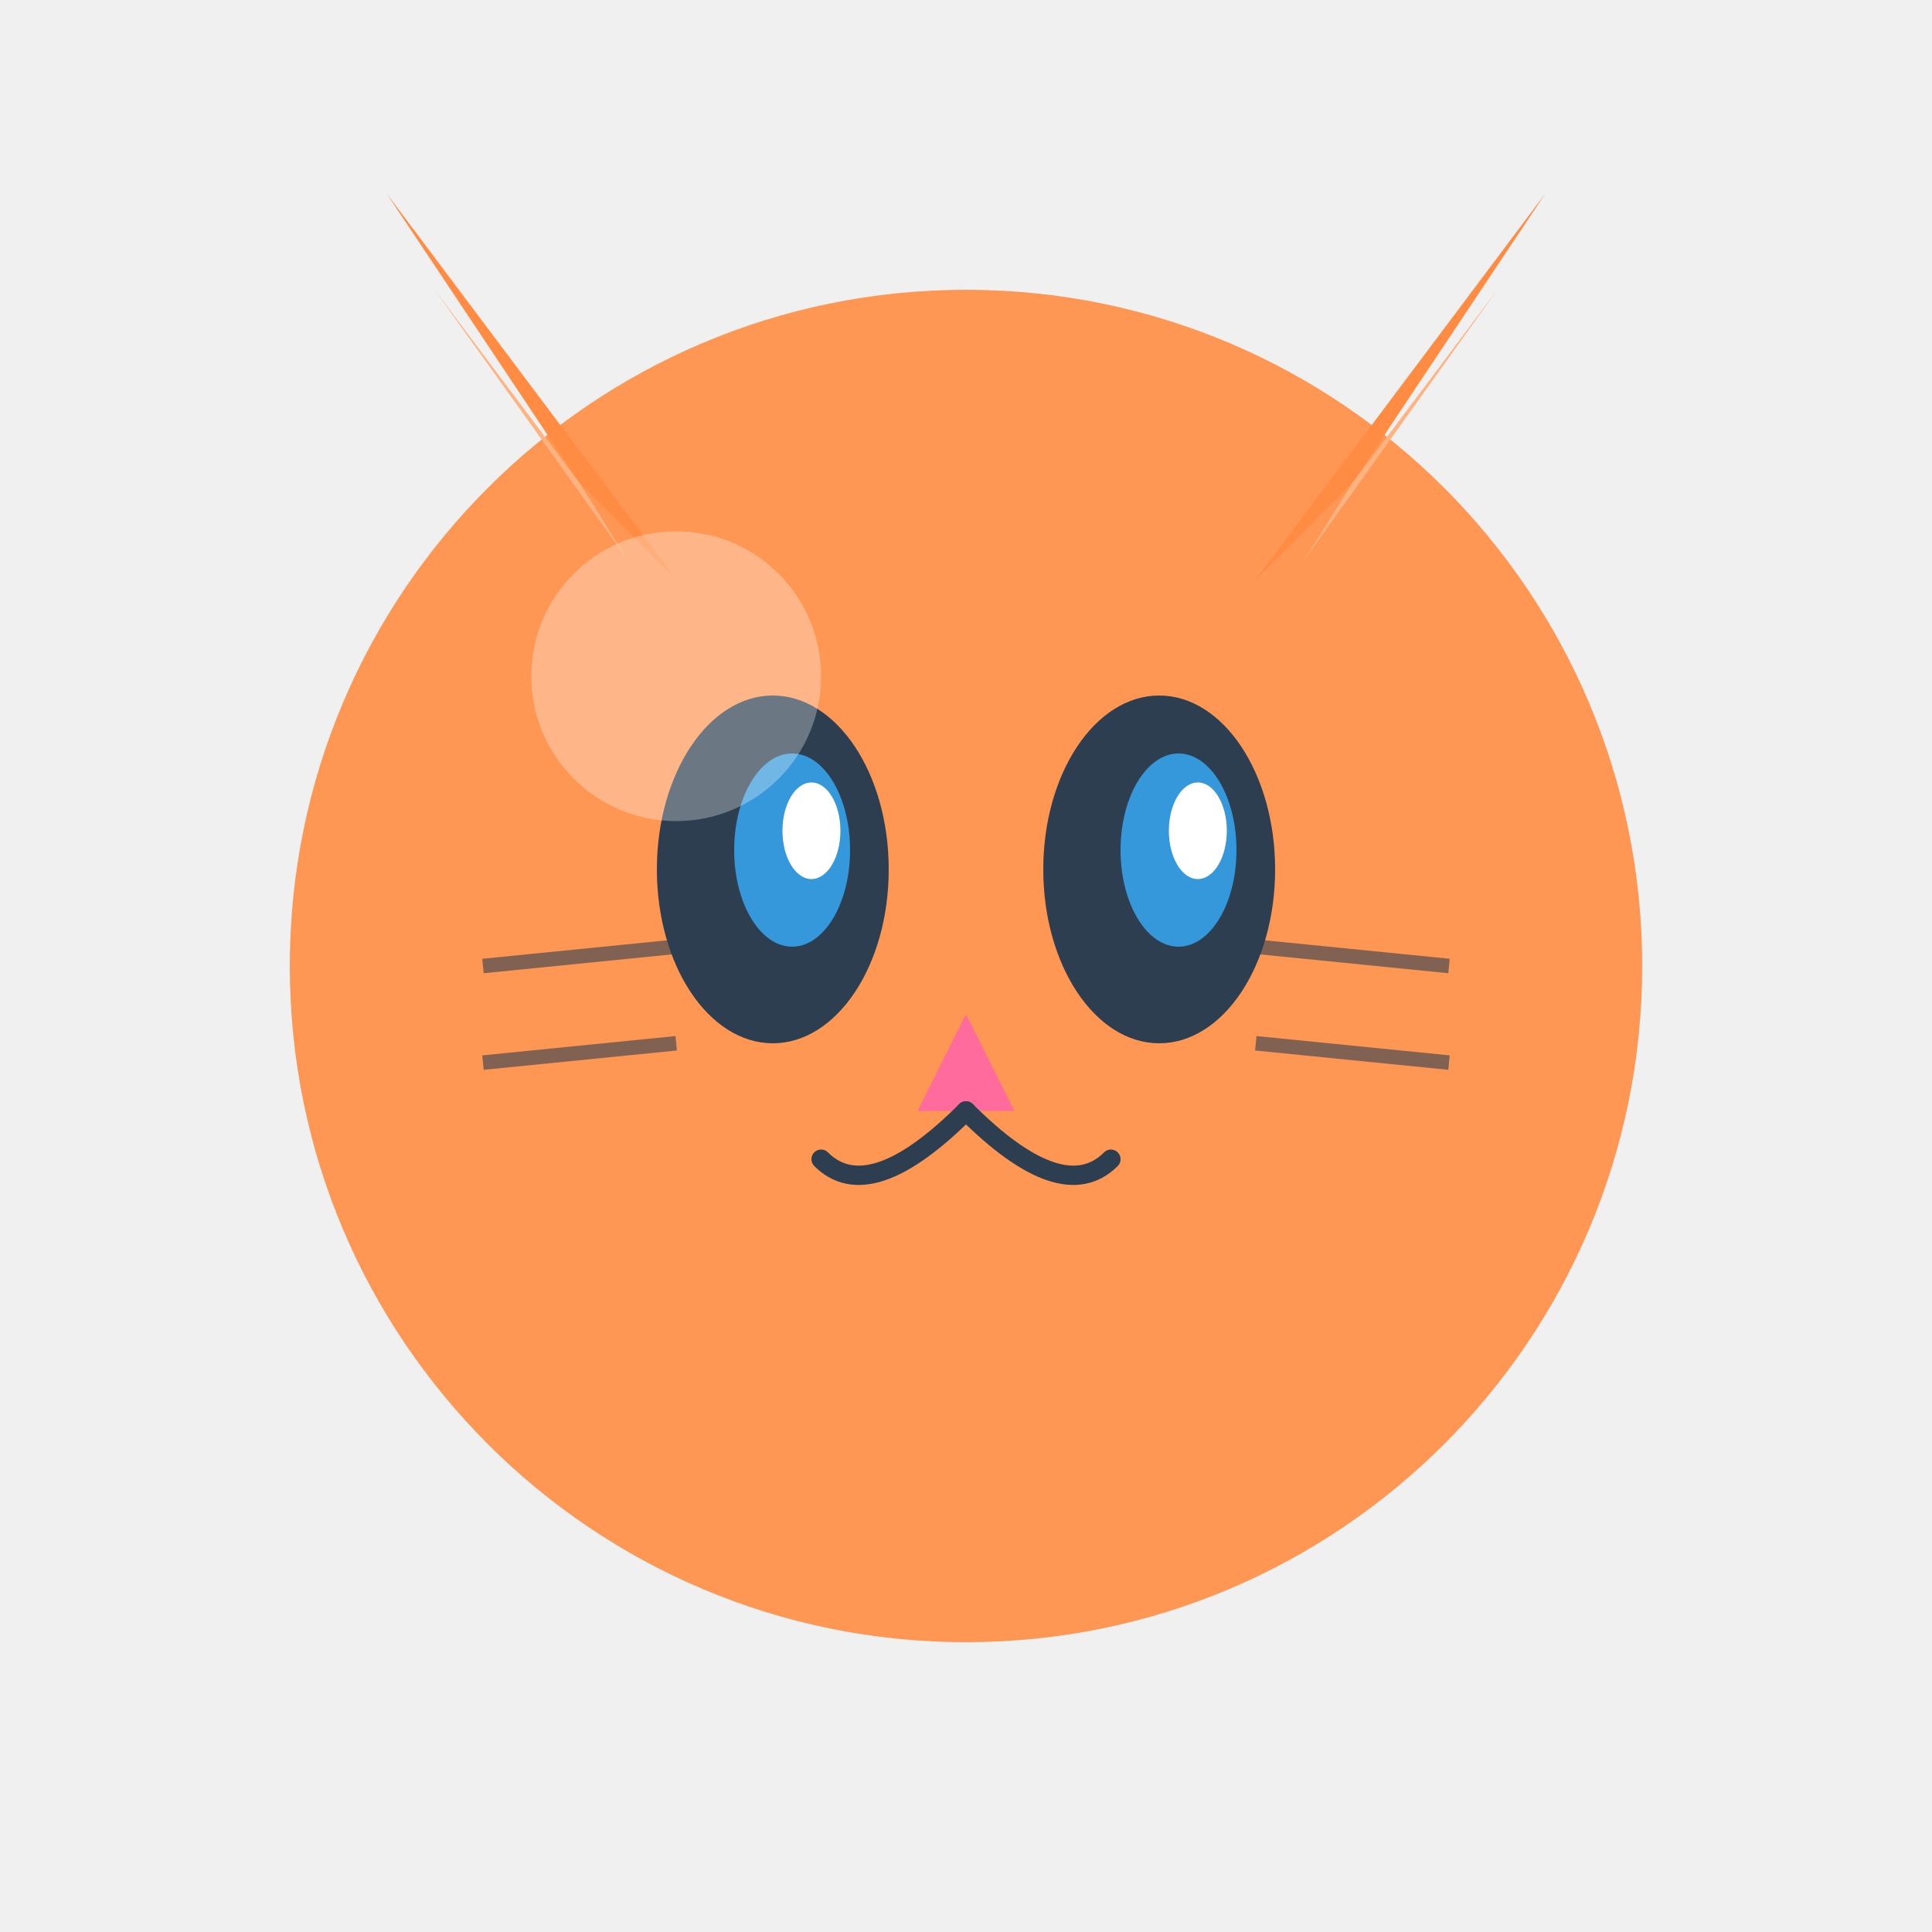
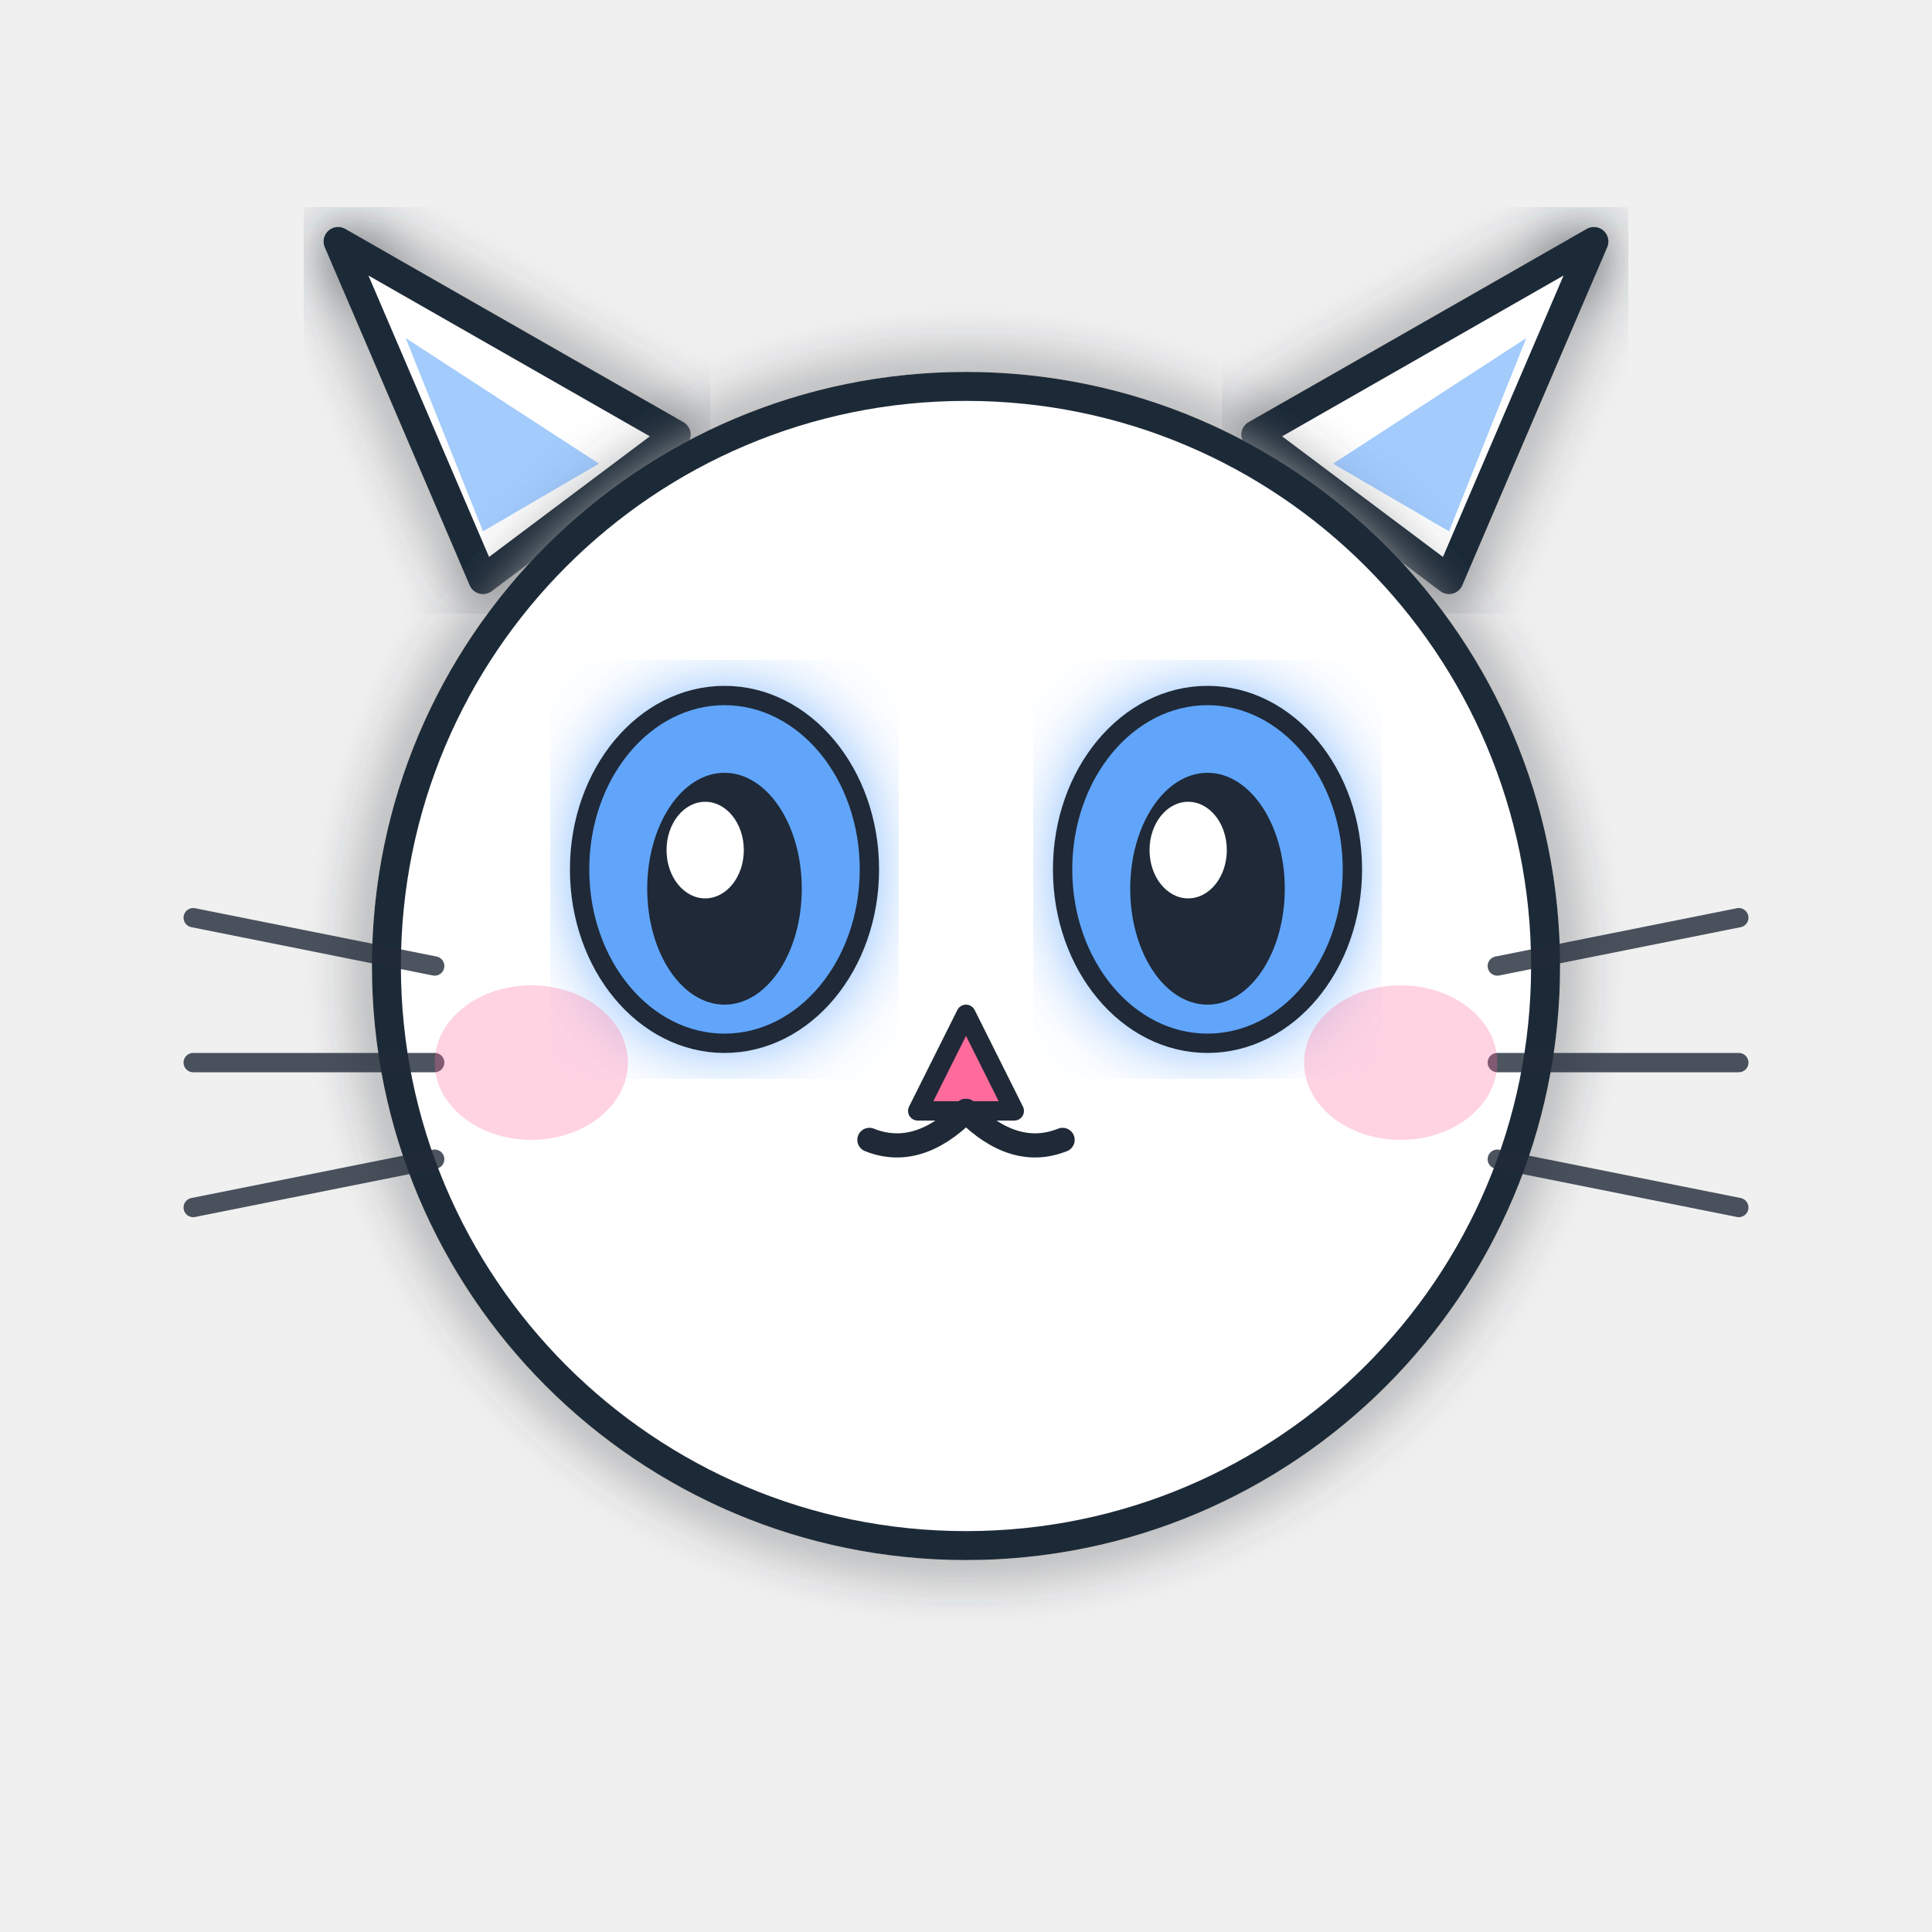
- <svg xmlns="http://www.w3.org/2000/svg" viewBox="0 0 200 200" width="200" height="200">
-   <circle cx="100" cy="100" r="70" fill="#FF8C42" opacity="0.9" />
-   <path d="M 60 50 L 40 20 L 70 60 Z" fill="#FF8C42" />
-   <path d="M 60 50 L 45 30 L 65 58 Z" fill="#FFB380" />
-   <path d="M 140 50 L 160 20 L 130 60 Z" fill="#FF8C42" />
-   <path d="M 140 50 L 155 30 L 135 58 Z" fill="#FFB380" />
-   <ellipse cx="80" cy="90" rx="12" ry="18" fill="#2C3E50" />
-   <ellipse cx="82" cy="88" rx="6" ry="10" fill="#3498DB" />
-   <ellipse cx="84" cy="86" rx="3" ry="5" fill="white" />
-   <ellipse cx="120" cy="90" rx="12" ry="18" fill="#2C3E50" />
-   <ellipse cx="122" cy="88" rx="6" ry="10" fill="#3498DB" />
-   <ellipse cx="124" cy="86" rx="3" ry="5" fill="white" />
-   <path d="M 100 105 L 95 115 L 105 115 Z" fill="#FF6B9D" />
-   <path d="M 100 115 Q 90 125 85 120" stroke="#2C3E50" stroke-width="2" fill="none" stroke-linecap="round" />
-   <path d="M 100 115 Q 110 125 115 120" stroke="#2C3E50" stroke-width="2" fill="none" stroke-linecap="round" />
-   <line x1="50" y1="100" x2="70" y2="98" stroke="#2C3E50" stroke-width="1.5" opacity="0.6" />
-   <line x1="50" y1="110" x2="70" y2="108" stroke="#2C3E50" stroke-width="1.5" opacity="0.6" />
-   <line x1="150" y1="100" x2="130" y2="98" stroke="#2C3E50" stroke-width="1.5" opacity="0.6" />
-   <line x1="150" y1="110" x2="130" y2="108" stroke="#2C3E50" stroke-width="1.5" opacity="0.6" />
-   <circle cx="70" cy="70" r="15" fill="white" opacity="0.3" />
+ <svg xmlns="http://www.w3.org/2000/svg" width="200" height="200" viewBox="0 0 200 200">
+   <defs>
+     <filter id="glow">
+       <feGaussianBlur stdDeviation="3" result="coloredBlur" />
+       <feMerge>
+         <feMergeNode in="coloredBlur" />
+         <feMergeNode in="SourceGraphic" />
+       </feMerge>
+     </filter>
+     <filter id="eyeGlow">
+       <feGaussianBlur stdDeviation="4" result="coloredBlur" />
+       <feMerge>
+         <feMergeNode in="coloredBlur" />
+         <feMergeNode in="SourceGraphic" />
+       </feMerge>
+     </filter>
+   </defs>
+   <path d="M50 60 L35 25 L70 45 Z" fill="#FFFFFF" stroke="#1F2937" stroke-width="3" stroke-linejoin="round" filter="url(#glow)" />
+   <path d="M50 55 L42 35 L62 48 Z" fill="#60A5FA" opacity="0.3" />
+   <path d="M150 60 L165 25 L130 45 Z" fill="#FFFFFF" stroke="#1F2937" stroke-width="3" stroke-linejoin="round" filter="url(#glow)" />
+   <path d="M150 55 L158 35 L138 48 Z" fill="#60A5FA" opacity="0.3" />
+   <circle cx="100" cy="100" r="60" fill="#FFFFFF" stroke="#1F2937" stroke-width="3" filter="url(#glow)" />
+   <ellipse cx="75" cy="90" rx="15" ry="18" fill="#60A5FA" filter="url(#eyeGlow)" />
+   <ellipse cx="75" cy="90" rx="15" ry="18" fill="none" stroke="#1F2937" stroke-width="2" />
+   <ellipse cx="125" cy="90" rx="15" ry="18" fill="#60A5FA" filter="url(#eyeGlow)" />
+   <ellipse cx="125" cy="90" rx="15" ry="18" fill="none" stroke="#1F2937" stroke-width="2" />
+   <ellipse cx="75" cy="92" rx="8" ry="12" fill="#1F2937" />
+   <ellipse cx="73" cy="88" rx="4" ry="5" fill="#FFFFFF" />
+   <ellipse cx="125" cy="92" rx="8" ry="12" fill="#1F2937" />
+   <ellipse cx="123" cy="88" rx="4" ry="5" fill="#FFFFFF" />
+   <path d="M100 105 L95 115 L105 115 Z" fill="#FF6B9D" stroke="#1F2937" stroke-width="2" stroke-linejoin="round" />
+   <path d="M100 115 Q95 120 90 118" fill="none" stroke="#1F2937" stroke-width="2.5" stroke-linecap="round" />
+   <path d="M100 115 Q105 120 110 118" fill="none" stroke="#1F2937" stroke-width="2.5" stroke-linecap="round" />
+   <line x1="45" y1="100" x2="20" y2="95" stroke="#1F2937" stroke-width="2" stroke-linecap="round" opacity="0.8" />
+   <line x1="45" y1="110" x2="20" y2="110" stroke="#1F2937" stroke-width="2" stroke-linecap="round" opacity="0.8" />
+   <line x1="45" y1="120" x2="20" y2="125" stroke="#1F2937" stroke-width="2" stroke-linecap="round" opacity="0.8" />
+   <line x1="155" y1="100" x2="180" y2="95" stroke="#1F2937" stroke-width="2" stroke-linecap="round" opacity="0.8" />
+   <line x1="155" y1="110" x2="180" y2="110" stroke="#1F2937" stroke-width="2" stroke-linecap="round" opacity="0.8" />
+   <line x1="155" y1="120" x2="180" y2="125" stroke="#1F2937" stroke-width="2" stroke-linecap="round" opacity="0.8" />
+   <ellipse cx="55" cy="110" rx="10" ry="8" fill="#FF6B9D" opacity="0.3" />
+   <ellipse cx="145" cy="110" rx="10" ry="8" fill="#FF6B9D" opacity="0.3" />
+   <path d="M50 55 L42 35 L62 48 Z" fill="#60A5FA" opacity="0.4" />
+   <path d="M150 55 L158 35 L138 48 Z" fill="#60A5FA" opacity="0.4" />
</svg>
